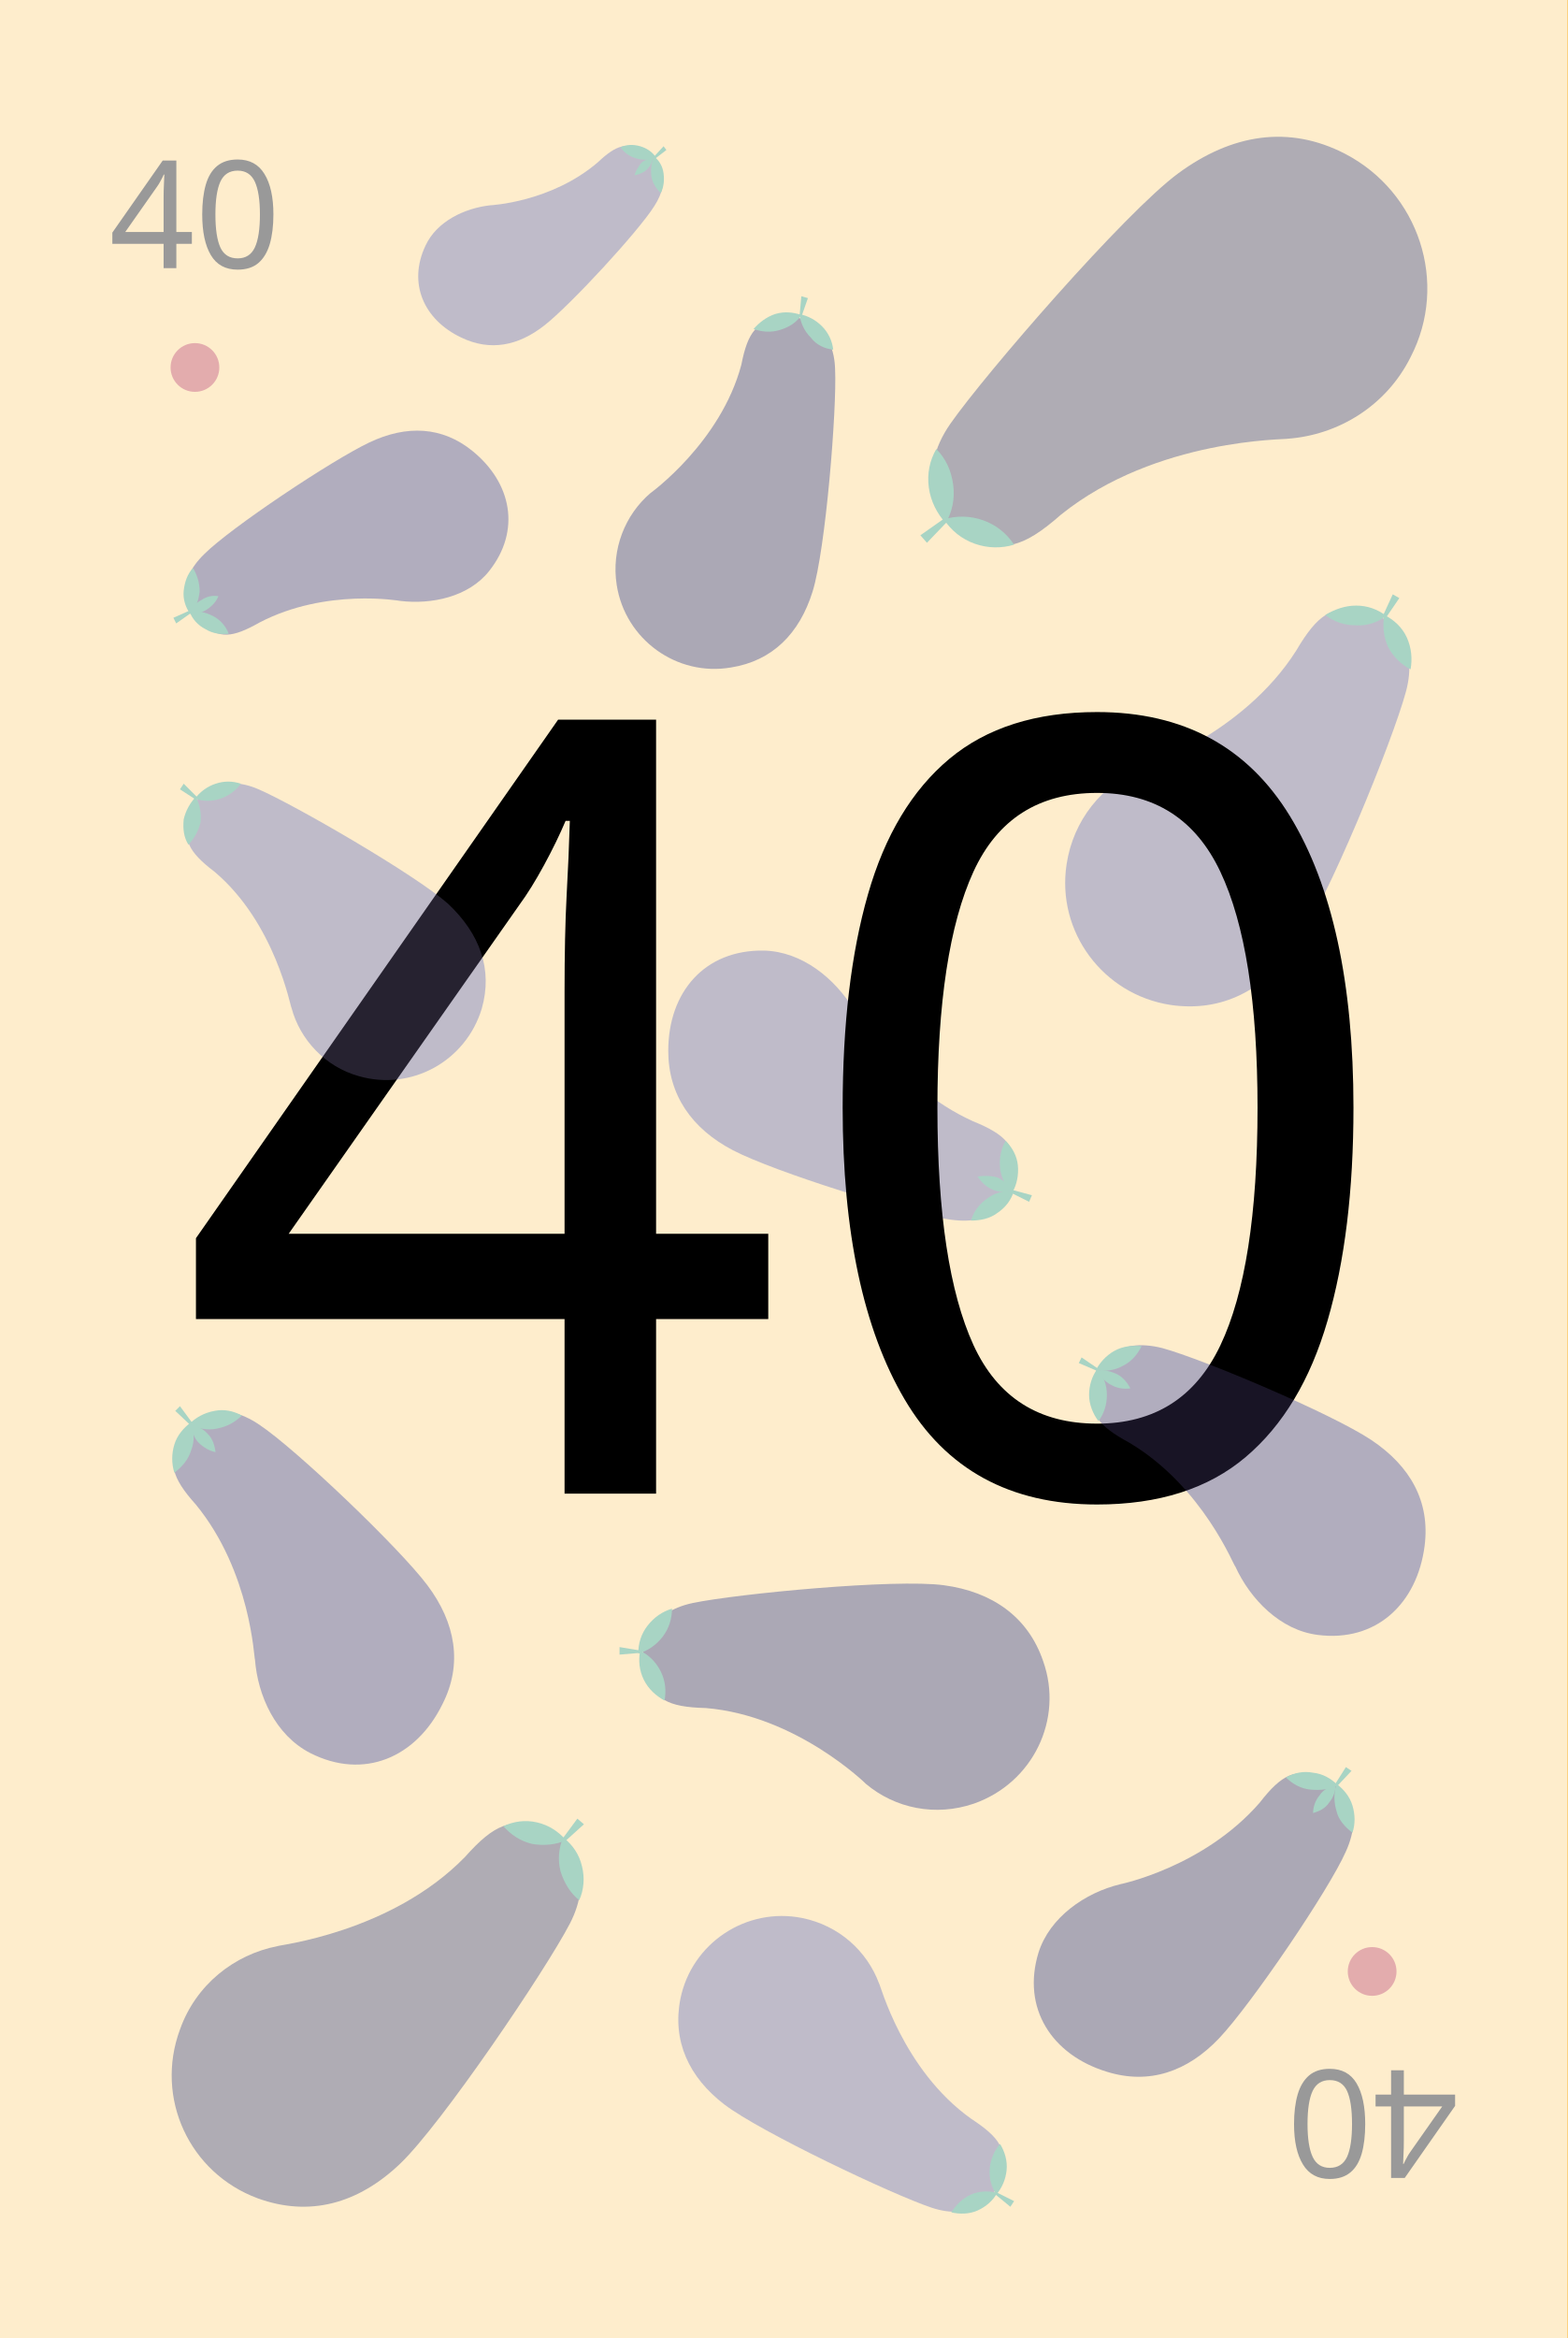
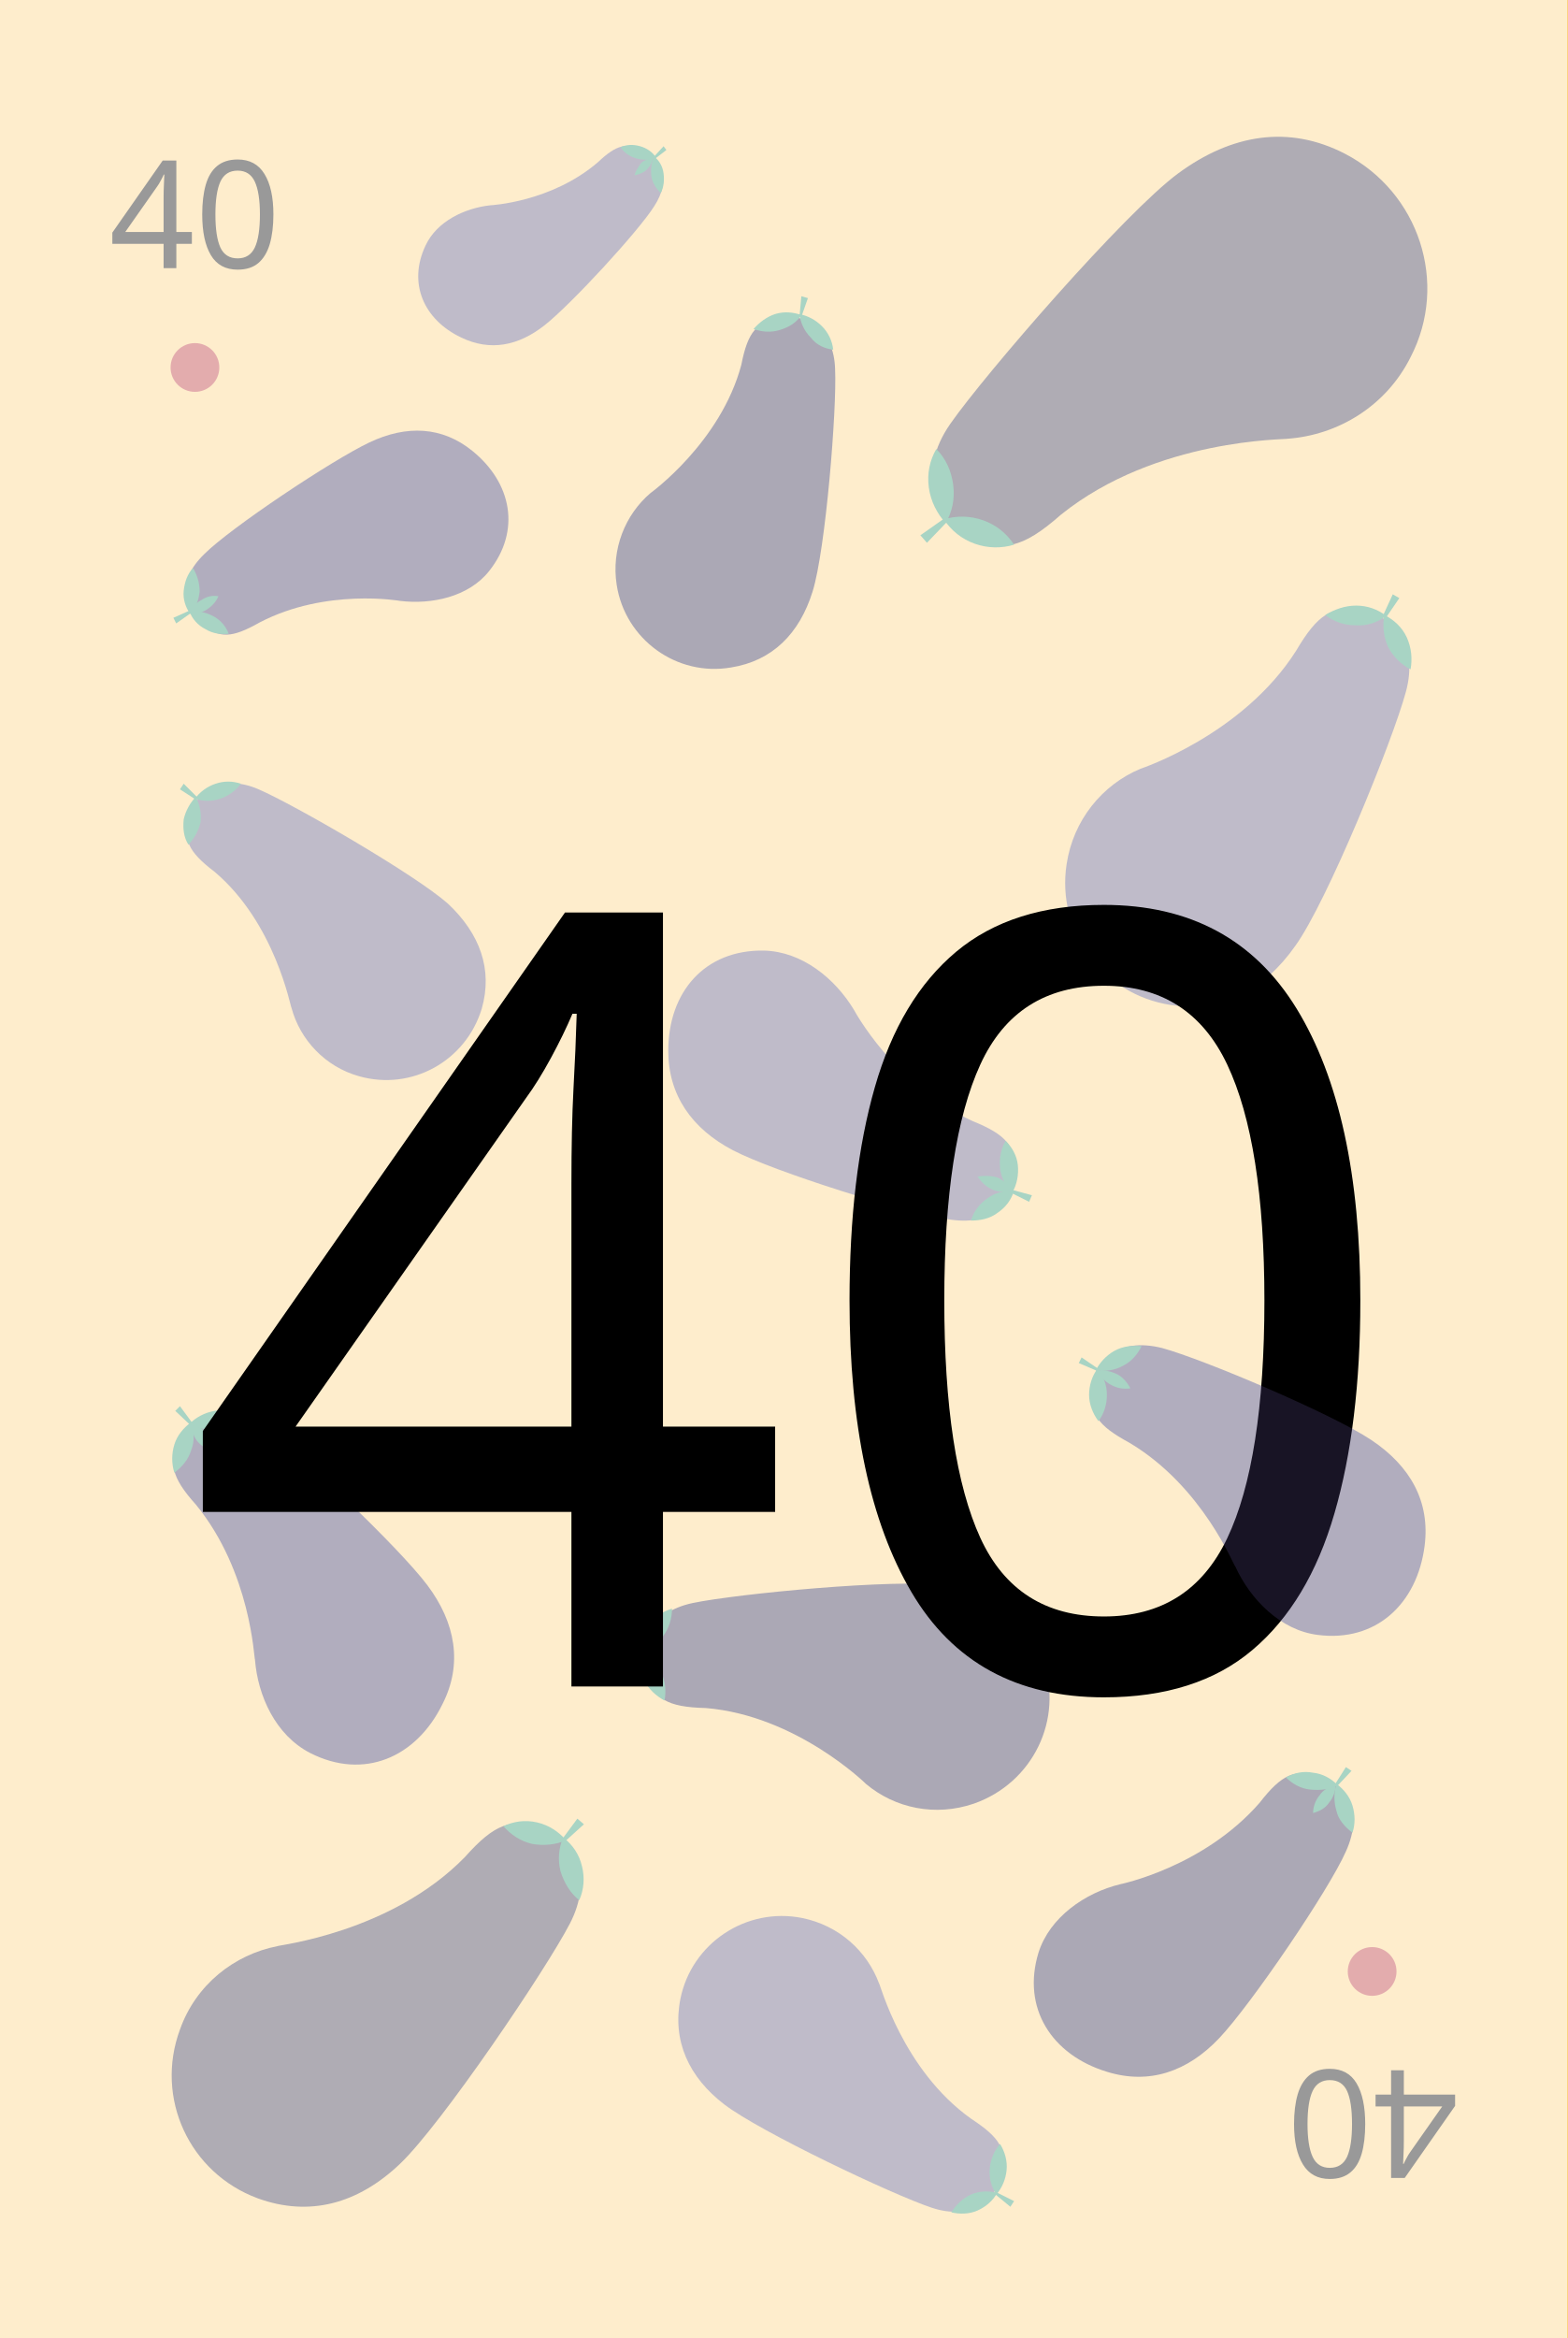
<svg xmlns="http://www.w3.org/2000/svg" xmlns:xlink="http://www.w3.org/1999/xlink" version="1.1" id="Layer_1" x="0px" y="0px" viewBox="0 0 167.2 249.4" enable-background="new 0 0 167.2 249.4" xml:space="preserve">
  <rect x="-5.7" y="-5.7" fill="#FCD17F" width="178.6" height="260.8" />
  <g>
    <path fill="#5F5679" d="M150,73.8c1.4-5.1-1.4-8.2-4.8-8.7c-3.1-0.5-4.6,0.4-6.9,4.3c-5.7,9-16.6,12.6-16.6,12.6   c-4.1,1.7-7.2,5.5-7.9,10.2c-1.1,7.2,3.9,13.9,11.1,15c5.5,0.8,10-1.6,13.3-6.3C141.6,96.2,148.6,79,150,73.8z" />
    <path fill="#26936C" d="M147.9,65.7c-0.9-0.7-2-1.1-3.2-1.1c-1.2,0-2.3,0.4-3.3,1c0.9,0.7,2,1.1,3.2,1.1   C145.8,66.8,147,66.4,147.9,65.7z" />
    <path fill="#26936C" d="M150.5,71.4c0.2-1.1,0.1-2.3-0.4-3.4c-0.5-1.1-1.4-1.9-2.4-2.4c-0.2,1.1-0.1,2.3,0.4,3.4   C148.6,70,149.5,70.9,150.5,71.4z" />
    <polygon fill="#26936C" points="147.8,66 147.5,65.8 148.6,63.4 149.3,63.8  " />
  </g>
  <circle fill="#BA3033" cx="20.8" cy="39.2" r="2.6" />
  <g>
    <text transform="matrix(1 0 0 1 11.6431 28.6079)" font-family="'RobotoSlab-Regular'" font-size="16">40</text>
  </g>
  <circle fill="#BA3033" cx="146.4" cy="210.3" r="2.6" />
  <g>
    <text transform="matrix(-1 0 0 -1 155.5947 220.8426)" font-family="'RobotoSlab-Regular'" font-size="16">40</text>
  </g>
  <g>
    <path fill="#2E2547" d="M73.9,171c-4.7,1-6,4.6-5,7.5c0.9,2.7,2.2,3.6,6.4,3.7c9.7,0.8,17.1,8.1,17.1,8.1c3.1,2.6,7.4,3.5,11.5,2.1   c6.3-2.2,9.6-9,7.4-15.2c-1.6-4.7-5.4-7.4-10.6-8.1S78.7,170,73.9,171z" />
    <path fill="#26936C" d="M68.3,176.1c-0.2,1-0.1,2.1,0.4,3.1s1.3,1.7,2.2,2.2c0.2-1,0.1-2.1-0.4-3.1C70,177.3,69.2,176.5,68.3,176.1   z" />
    <path fill="#26936C" d="M71.7,171.6c-1,0.3-1.9,0.9-2.6,1.8s-1,1.9-1,3c1-0.3,1.9-0.9,2.6-1.8S71.7,172.6,71.7,171.6z" />
    <polygon fill="#26936C" points="68.5,176.1 68.5,176.3 66.1,176.5 66.1,175.7  " />
  </g>
  <g>
    <path fill="#5F5679" d="M99.4,235.5c4.2,1.4,6.9-0.8,7.5-3.6c0.5-2.6-0.1-3.8-3.3-5.9c-7.3-5.2-9.7-14.4-9.8-14.4   c-1.3-3.5-4.3-6.2-8.2-7c-6-1.2-11.8,2.7-13,8.6c-0.9,4.5,0.9,8.4,4.7,11.3S95.2,234.1,99.4,235.5z" />
    <path fill="#26936C" d="M106.3,234.1c0.6-0.7,1-1.6,1.1-2.6c0.1-1-0.2-2-0.7-2.8c-0.6,0.7-1,1.6-1.1,2.6   C105.5,232.4,105.8,233.3,106.3,234.1z" />
    <path fill="#26936C" d="M101.5,236c0.9,0.2,1.9,0.2,2.8-0.2c0.9-0.4,1.7-1.1,2.1-1.9c-0.9-0.2-1.9-0.2-2.8,0.2   C102.7,234.5,102,235.2,101.5,236z" />
    <polygon fill="#26936C" points="106.1,234 106.2,233.8 108.2,234.8 107.8,235.4  " />
  </g>
  <g>
    <path fill="#2E2547" d="M89.1,39.4c-0.1-4.3-3.1-6-5.8-5.5c-2.5,0.4-3.5,1.4-4.2,5c-2.2,8.3-9.7,13.7-9.7,13.7   c-2.7,2.3-4.2,6-3.6,9.8c0.9,5.8,6.4,9.8,12.2,8.8c4.4-0.7,7.3-3.6,8.7-8.1S89.3,43.6,89.1,39.4z" />
    <path fill="#26936C" d="M85.5,33.6c-0.9-0.3-1.8-0.4-2.8-0.1c-0.9,0.3-1.7,0.9-2.3,1.6c0.9,0.3,1.8,0.4,2.8,0.1   C84.2,34.9,85,34.4,85.5,33.6z" />
    <path fill="#26936C" d="M88.9,37.3c-0.1-0.9-0.5-1.8-1.2-2.5c-0.7-0.7-1.5-1.1-2.4-1.3c0.1,0.9,0.5,1.8,1.2,2.5   C87.1,36.8,88,37.2,88.9,37.3z" />
    <polygon fill="#26936C" points="85.5,33.8 85.3,33.8 85.5,31.6 86.2,31.8  " />
  </g>
  <g>
    <path fill="#362F44" d="M101.4,45.2c-3.7,5.3-1.6,10.1,2.1,12c3.4,1.7,5.5,1.4,9.7-2.3c10.2-8.2,24.2-8,24.2-8.1   c5.4-0.4,10.5-3.5,13.1-8.7c4.1-7.9,0.9-17.6-7-21.7c-6-3.1-12.1-2.1-17.8,2.1C120,22.7,105.1,39.9,101.4,45.2z" />
    <path fill="#26936C" d="M100.7,55.4c0.8,1.2,1.9,2.1,3.3,2.6c1.4,0.5,2.9,0.5,4.2,0.1c-0.8-1.2-1.9-2.1-3.3-2.6S102,55,100.7,55.4z   " />
    <path fill="#26936C" d="M99.9,47.9c-0.7,1.2-1,2.6-0.8,4.1c0.2,1.5,0.9,2.8,1.8,3.8c0.7-1.2,1-2.6,0.8-4.1   C101.5,50.2,100.9,48.9,99.9,47.9z" />
    <polygon fill="#26936C" points="100.9,55.2 101.2,55.5 98.9,57.9 98.2,57.1  " />
  </g>
  <g>
    <path fill="#362F44" d="M60.8,205.2c2.6-5,0.4-8.9-3.1-10.1c-3.1-1.2-4.9-0.6-8.1,3c-7.9,8.1-20,9.4-20,9.5   c-4.6,0.9-8.7,4.1-10.4,8.9c-2.7,7.3,1,15.3,8.3,18c5.5,2,10.7,0.6,15.2-3.7C47.1,226.6,58.2,210.2,60.8,205.2z" />
    <path fill="#26936C" d="M60.4,196.3c-0.8-0.9-1.8-1.6-3.1-1.9s-2.5-0.1-3.6,0.4c0.8,0.9,1.8,1.6,3.1,1.9   C58,196.9,59.3,196.8,60.4,196.3z" />
    <path fill="#26936C" d="M61.8,202.7c0.5-1.1,0.6-2.4,0.3-3.6c-0.3-1.3-1-2.3-2-3.1c-0.5,1.1-0.6,2.4-0.3,3.6   C60.2,200.9,60.9,202,61.8,202.7z" />
    <polygon fill="#26936C" points="60.2,196.5 59.9,196.3 61.6,194 62.3,194.6  " />
  </g>
  <g>
    <path fill="#2E2547" d="M143.6,197.5c2-4.4-0.1-7.1-2.9-8c-2.5-0.8-3.9-0.3-6.3,2.8c-6,6.9-14.9,8.7-14.9,8.7   c-3.7,0.9-7.5,3.5-8.7,7.3c-1.8,5.9,1.4,10.9,7.3,12.7c4.5,1.4,8.6,0,12-3.6S141.8,201.6,143.6,197.5z" />
    <g>
      <path fill="#26936C" d="M142.7,190.4c-0.7-0.7-1.6-1.2-2.6-1.3c-1-0.2-2,0-2.9,0.5c0.7,0.7,1.6,1.2,2.6,1.3    C140.9,191,141.9,190.9,142.7,190.4z" />
      <path fill="#26936C" d="M144.3,195.5c0.3-0.9,0.3-1.9,0-2.9s-1-1.8-1.7-2.3c-0.3,0.9-0.3,1.9,0,2.9    C142.8,194.1,143.5,194.9,144.3,195.5z" />
      <path fill="#26936C" d="M140.1,193.4c0.7-0.2,1.3-0.5,1.7-1.1c0.5-0.6,0.7-1.3,0.7-1.9c-0.7,0.2-1.3,0.5-1.7,1.1    C140.3,192.1,140.1,192.8,140.1,193.4z" />
      <polygon fill="#26936C" points="142.6,190.6 142.4,190.4 143.6,188.5 144.2,188.9   " />
    </g>
  </g>
  <g>
    <path fill="#5F5679" d="M69.8,22c1.9-2.9,0.7-5.1-1.2-6c-1.7-0.8-2.8-0.6-4.8,1.3c-5,4.3-11.5,4.6-11.5,4.6   c-2.7,0.3-5.7,1.7-6.9,4.3c-1.9,4-0.2,7.9,3.8,9.8c3.1,1.5,6.1,0.9,8.9-1.3S68.1,24.7,69.8,22z" />
    <g>
      <path fill="#26936C" d="M70,16.8c-0.4-0.6-1-1-1.7-1.2c-0.7-0.2-1.4-0.2-2.1,0.1c0.4,0.6,1,1,1.7,1.2C68.6,17.1,69.3,17.1,70,16.8    z" />
      <path fill="#26936C" d="M70.5,20.6c0.3-0.6,0.4-1.3,0.3-2.1s-0.5-1.4-1-1.8c-0.3,0.6-0.4,1.3-0.3,2.1C69.6,19.5,70,20.1,70.5,20.6    z" />
      <path fill="#26936C" d="M67.7,18.7c0.5-0.1,1-0.3,1.3-0.6c0.4-0.4,0.6-0.8,0.7-1.3c-0.5,0.1-1,0.3-1.3,0.6    C68.1,17.8,67.8,18.3,67.7,18.7z" />
      <polygon fill="#26936C" points="69.8,17 69.7,16.8 70.8,15.6 71.1,16   " />
    </g>
  </g>
  <g>
    <path fill="#3D335D" d="M27.7,152c-4.1-2.8-7.2-1.1-8.5,1.6c-1.2,2.4-1,3.9,1.7,6.9c5.9,7.2,6.2,16.5,6.3,16.5   c0.3,3.9,2.2,8.1,5.9,10c5.7,2.9,11.3,0.5,14.1-5.2c2.2-4.3,1.4-8.7-1.6-12.7C42.6,165.1,31.6,154.6,27.7,152z" />
    <g>
      <path fill="#26936C" d="M20.4,151.7c-0.8,0.6-1.5,1.4-1.8,2.4c-0.3,1-0.3,2,0,3c0.8-0.6,1.5-1.4,1.8-2.4    C20.8,153.7,20.7,152.6,20.4,151.7z" />
      <path fill="#26936C" d="M25.8,151c-0.9-0.5-1.9-0.7-2.9-0.5c-1.1,0.2-2,0.7-2.7,1.4c0.9,0.5,1.9,0.7,2.9,0.5    C24.2,152.2,25.1,151.7,25.8,151z" />
      <path fill="#26936C" d="M23,154.9c-0.1-0.7-0.3-1.4-0.8-1.9c-0.5-0.6-1.2-0.9-1.8-1c0.1,0.7,0.3,1.4,0.8,1.9S22.4,154.8,23,154.9z    " />
      <polygon fill="#26936C" points="20.6,151.9 20.4,152.1 18.7,150.5 19.2,150   " />
    </g>
  </g>
  <g>
    <path fill="#3D335D" d="M21.8,59.1c-3.1,3-2.2,5.9-0.2,7.5c1.8,1.5,3.1,1.5,6.1-0.2c7.1-3.7,15-2.3,15-2.3c3.3,0.4,7.3-0.4,9.5-3.2   c3.4-4.3,2.4-9.4-1.8-12.8c-3.2-2.6-7-2.8-11-0.9S24.6,56.3,21.8,59.1z" />
    <g>
      <path fill="#26936C" d="M20.2,65.2c0.3,0.8,0.9,1.5,1.7,1.9c0.8,0.5,1.7,0.6,2.5,0.5c-0.3-0.8-0.9-1.5-1.7-1.9    C21.9,65.3,21,65.1,20.2,65.2z" />
      <path fill="#26936C" d="M20.6,60.6c-0.6,0.6-0.9,1.5-1,2.4c-0.1,0.9,0.2,1.8,0.7,2.5c0.6-0.6,0.9-1.5,1-2.4    C21.3,62.1,21,61.3,20.6,60.6z" />
      <path fill="#26936C" d="M23.3,63.6c-0.6-0.1-1.2,0-1.8,0.4c-0.6,0.3-1,0.8-1.2,1.4c0.6,0.1,1.2,0,1.8-0.4S23.1,64.1,23.3,63.6z" />
      <polygon fill="#26936C" points="20.3,65.1 20.5,65.3 18.8,66.5 18.5,65.9   " />
    </g>
  </g>
  <g>
    <path fill="#5F5679" d="M101.4,130.1c4.9,0.7,6.8-2.1,6.9-5.1c0-2.7-0.8-3.9-4.5-5.4c-8.4-3.8-12.7-11.9-12.7-11.9   c-2-3.3-5.5-6.2-9.6-6.3c-6.3-0.1-10.2,4.4-10.2,10.7c0,4.7,2.5,8.3,6.9,10.6C82.6,125,96.9,129.5,101.4,130.1z" />
    <g>
      <path fill="#26936C" d="M108,127.2c0.5-0.8,0.7-1.9,0.6-2.9s-0.6-1.9-1.3-2.6c-0.5,0.8-0.7,1.9-0.6,2.9S107.3,126.6,108,127.2z" />
      <path fill="#26936C" d="M103.6,130.2c1,0,2-0.2,2.8-0.8c0.9-0.6,1.5-1.4,1.8-2.4c-1,0-2,0.2-2.8,0.8    C104.5,128.4,103.9,129.2,103.6,130.2z" />
      <path fill="#26936C" d="M104.3,125.5c0.4,0.6,0.9,1.1,1.6,1.4c0.7,0.3,1.4,0.3,2.1,0.1c-0.4-0.6-0.9-1.1-1.6-1.4    C105.7,125.4,105,125.4,104.3,125.5z" />
      <polygon fill="#26936C" points="107.8,127.2 107.9,126.9 110.1,127.5 109.8,128.2   " />
    </g>
  </g>
-   <text id="number" transform="matrix(1 0 0 1 18.4854 159.3316)" font-family="'RobotoSlab-Thin'" font-size="115">40</text>
+   <text id="number" x="85" y="140" dominant-baseline="middle" text-anchor="middle" font-family="'RobotoSlab-Thin'" font-size="115">40</text>
  <g>
    <path fill="#5F5679" d="M27.6,84.2c-3.9-1.7-6.7,0.2-7.4,2.9c-0.7,2.4-0.2,3.7,2.7,5.9c6.5,5.5,8.1,14.5,8.2,14.5   c0.9,3.4,3.6,6.3,7.2,7.3c5.6,1.6,11.4-1.6,13.1-7.2c1.2-4.2-0.2-8-3.6-11.2C44.3,93.3,31.5,85.9,27.6,84.2z" />
    <path fill="#26936C" d="M20.9,85c-0.6,0.6-1.1,1.5-1.3,2.4c-0.1,1,0,1.9,0.5,2.7c0.6-0.6,1.1-1.5,1.3-2.4   C21.5,86.7,21.3,85.8,20.9,85z" />
    <path fill="#26936C" d="M25.7,83.6c-0.9-0.3-1.8-0.3-2.7,0c-0.9,0.3-1.7,0.9-2.2,1.6c0.9,0.3,1.8,0.3,2.7,0   C24.4,84.9,25.2,84.3,25.7,83.6z" />
    <polygon fill="#26936C" points="21.1,85.1 20.9,85.3 19.2,84.2 19.6,83.6  " />
  </g>
  <g>
    <path fill="#3D335D" d="M124,143.8c-4.8-1.2-7,1.4-7.4,4.3c-0.3,2.7,0.4,3.9,3.9,5.8c7.9,4.7,11.2,13.3,11.3,13.2   c1.6,3.5,4.8,6.8,8.8,7.3c6.2,0.8,10.6-3.3,11.4-9.5c0.6-4.7-1.5-8.5-5.7-11.3S128.4,145,124,143.8z" />
    <g>
      <path fill="#26936C" d="M117.1,146c-0.6,0.8-0.9,1.8-0.9,2.8c0,1,0.4,2,1,2.8c0.6-0.8,0.9-1.8,0.9-2.8    C118.1,147.7,117.7,146.7,117.1,146z" />
      <path fill="#26936C" d="M121.8,143.6c-1-0.1-2,0-2.9,0.5c-0.9,0.5-1.6,1.3-2,2.1c1,0.1,2,0,2.9-0.5    C120.8,145.2,121.4,144.4,121.8,143.6z" />
      <path fill="#26936C" d="M120.6,148.1c-0.3-0.6-0.8-1.2-1.4-1.5s-1.4-0.5-2.1-0.4c0.3,0.6,0.8,1.2,1.4,1.5    C119.2,148.1,119.9,148.2,120.6,148.1z" />
      <polygon fill="#26936C" points="117.3,146.1 117.2,146.3 115.1,145.4 115.4,144.8   " />
    </g>
  </g>
  <g id="muted" opacity="0.6">
    <rect fill="#fff" x="0" y="0" width="167.2" height="249.4" />
    <use xlink:href="#number" />
  </g>
</svg>
